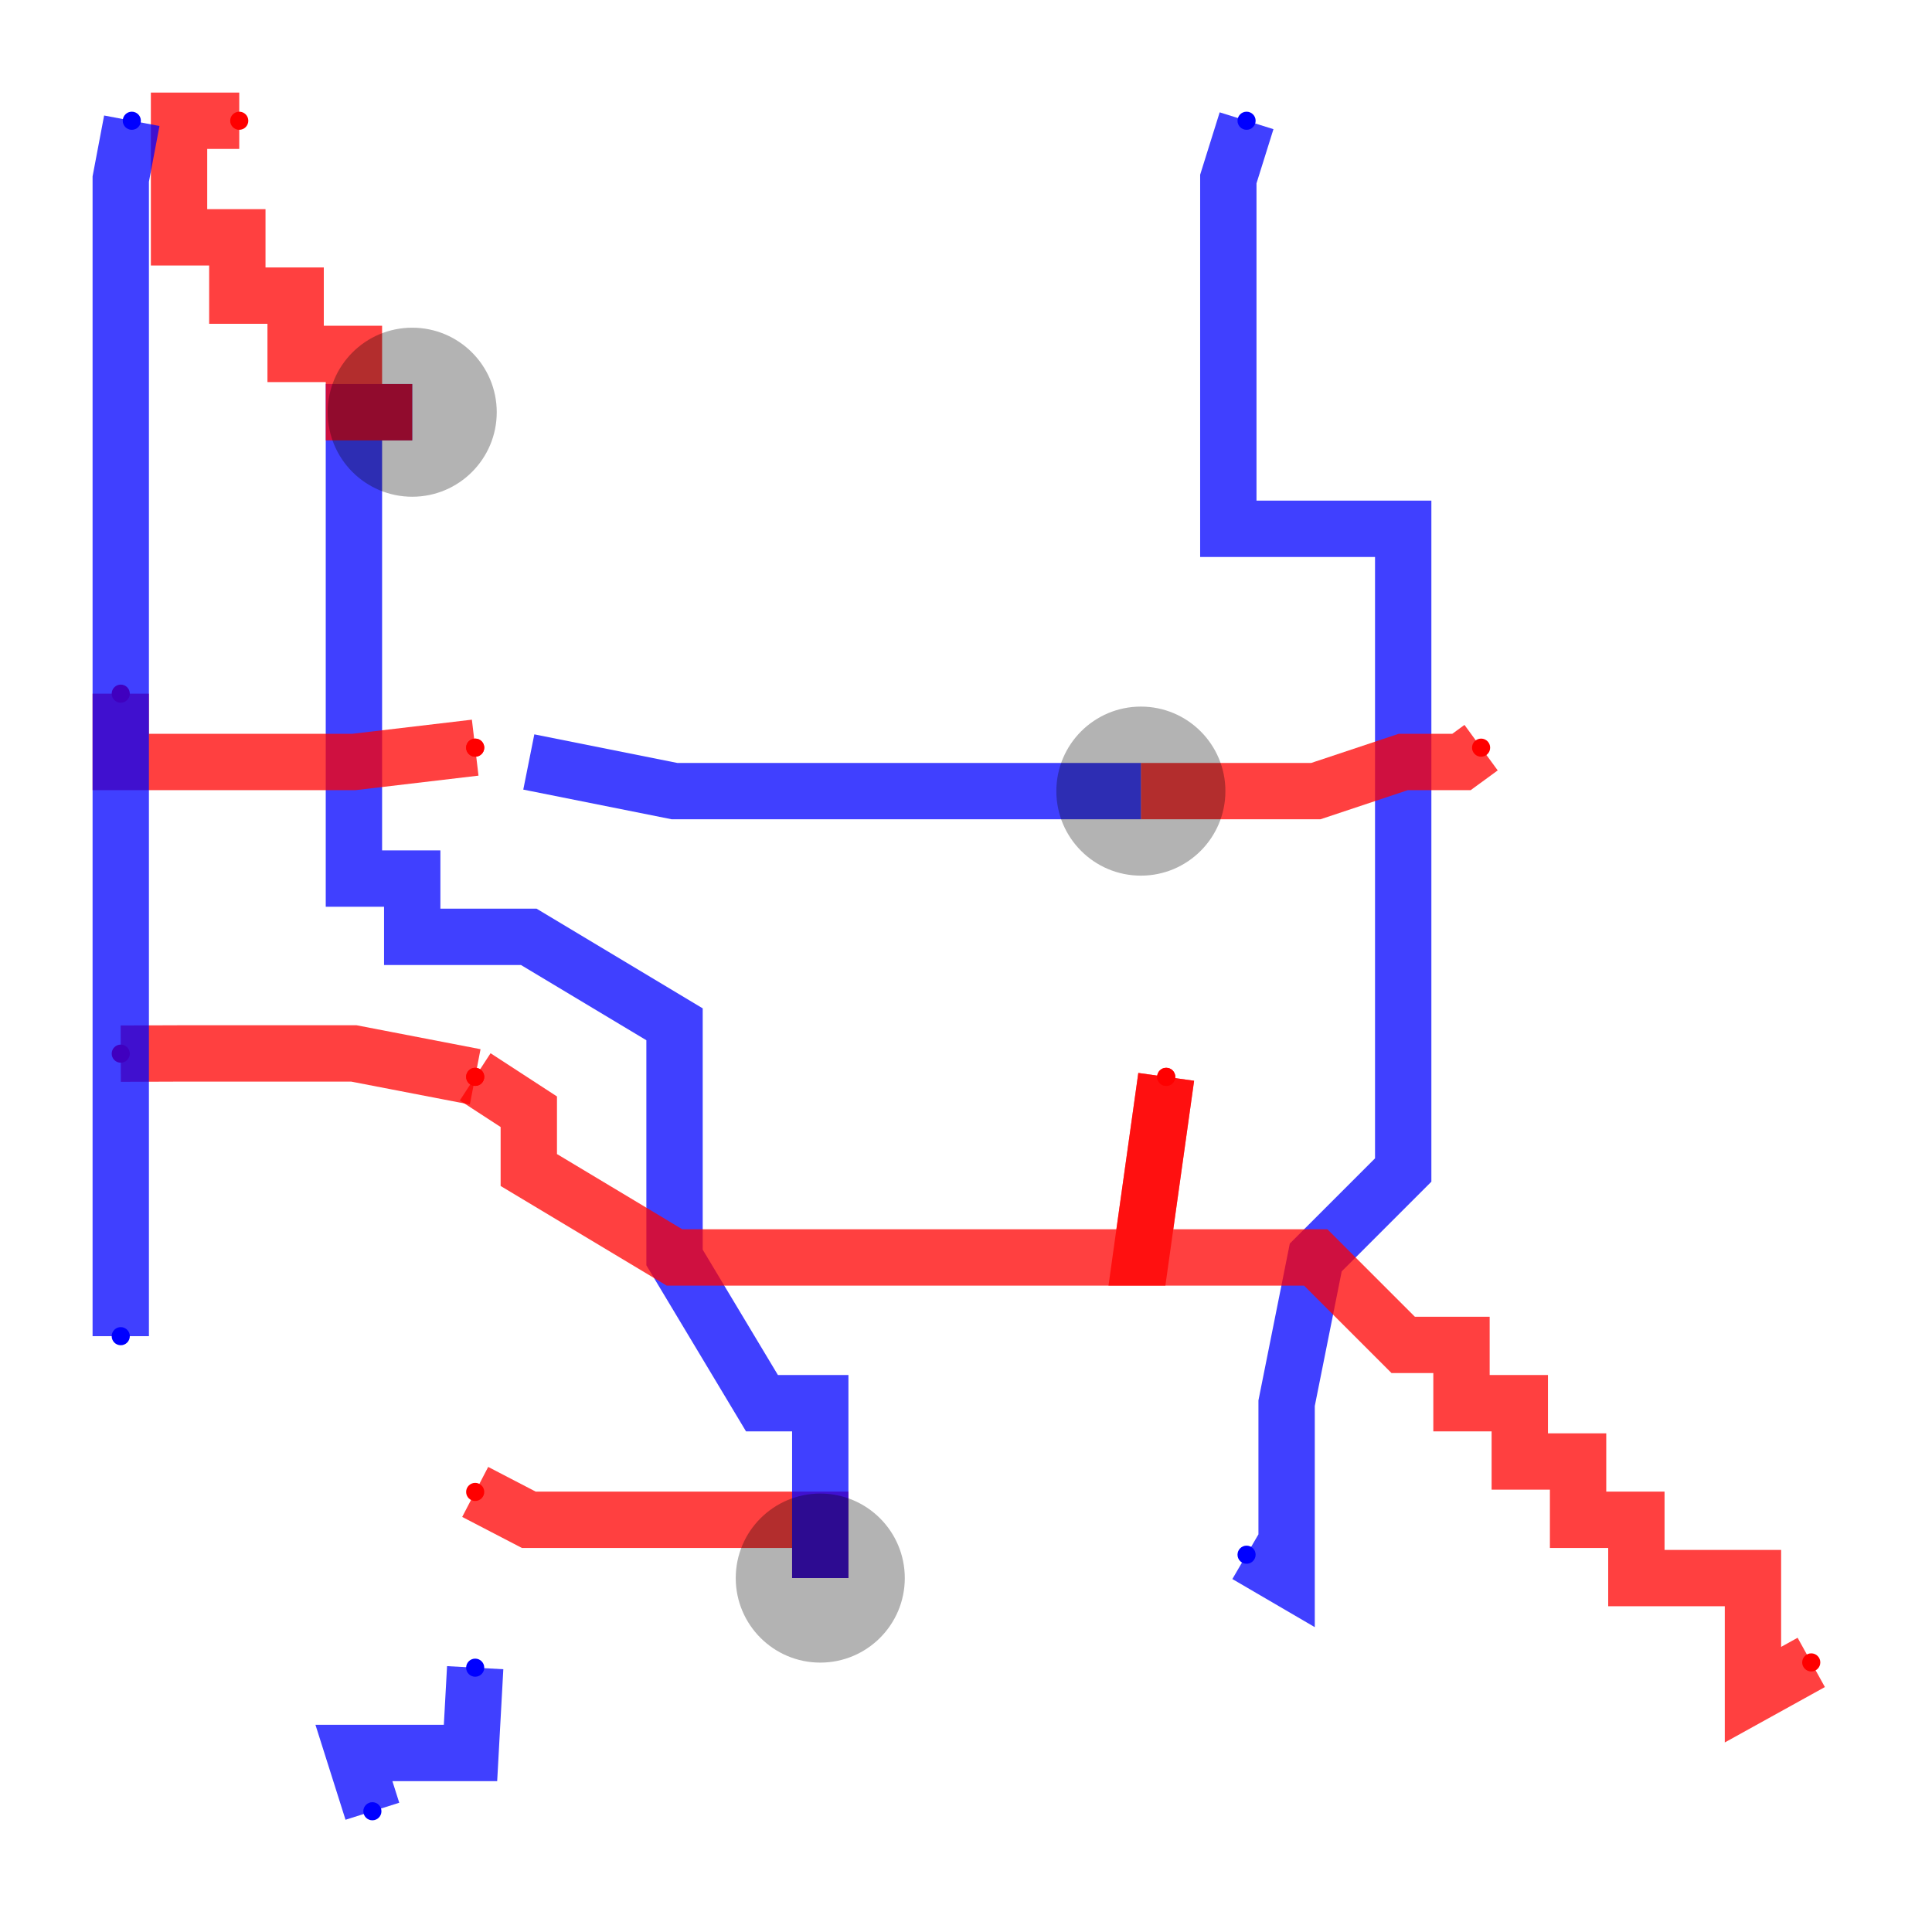
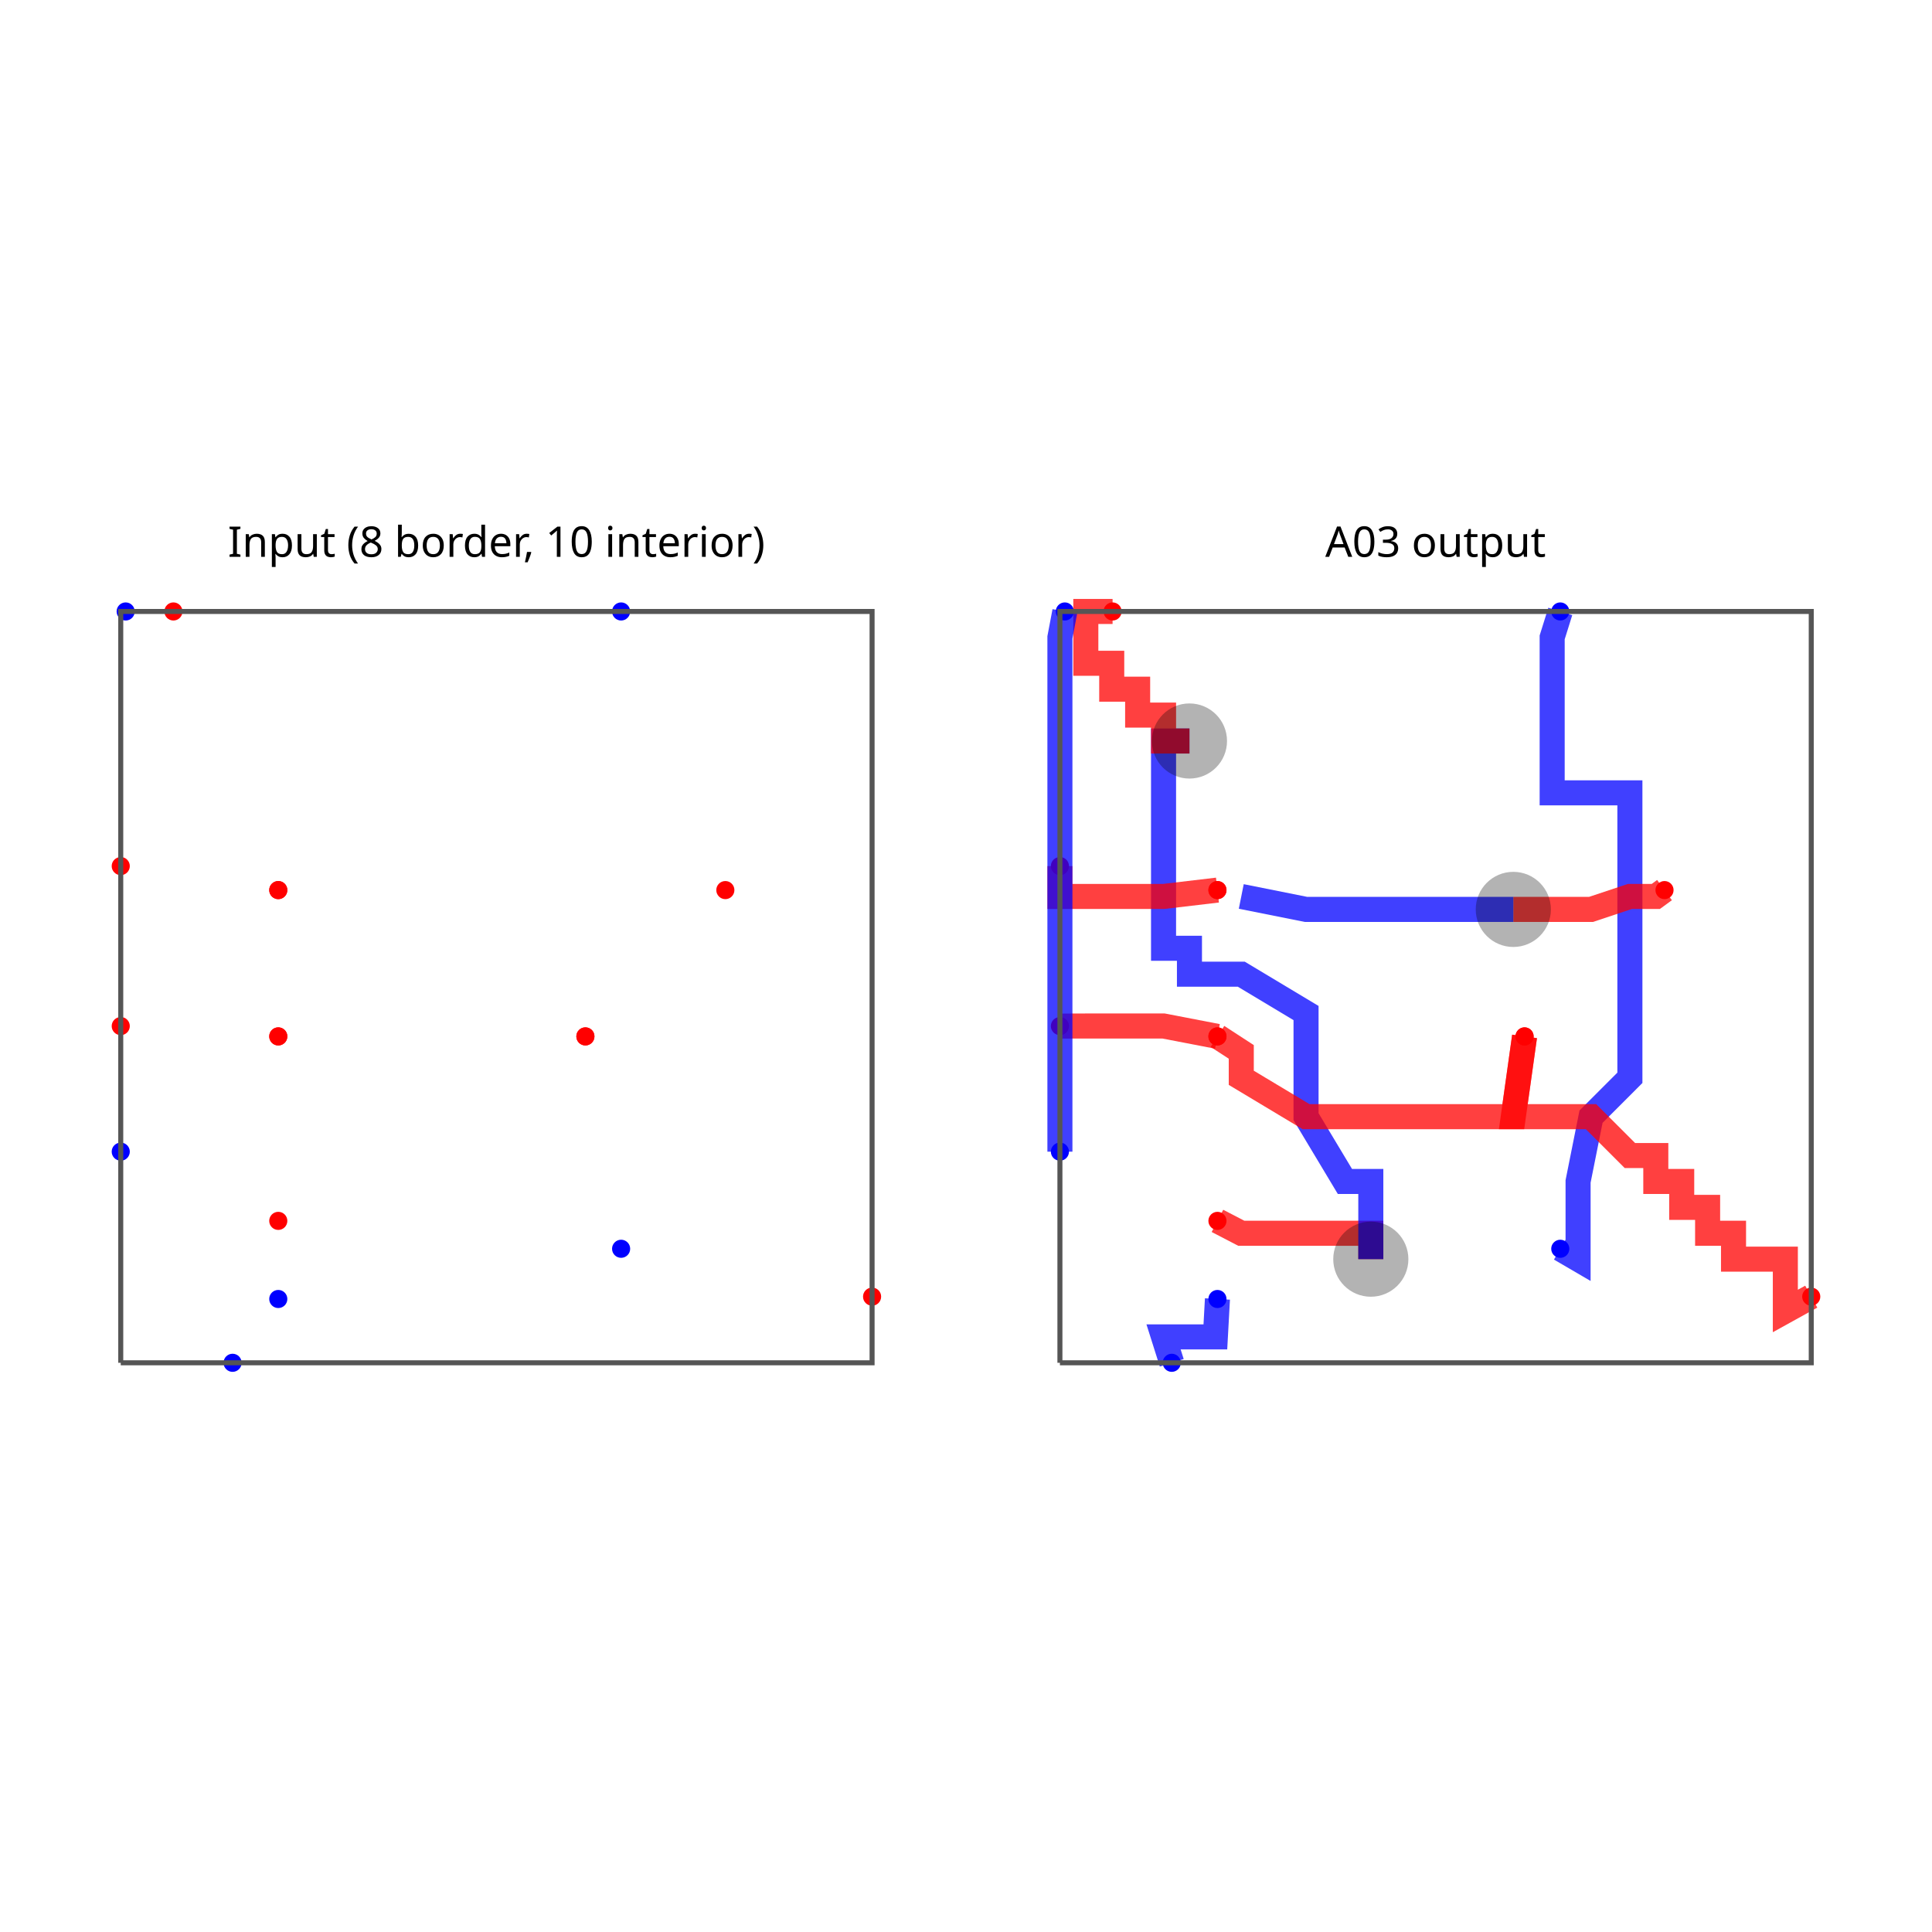
<svg xmlns="http://www.w3.org/2000/svg" width="640" height="640" viewBox="0 0 640 640">
  <rect width="100%" height="100%" fill="white" />
  <g>
-     <circle data-type="point" data-label="source_trace_41_reroute_pcb_trace_168_0" data-x="6" data-y="3.1496000000000066" cx="157.413" cy="494.22" r="3" fill="red" />
+     <circle data-type="point" data-label="source_trace_41_reroute_pcb_trace_168_0" data-x="6" data-y="3.1496000000000066" cx="92.184" cy="404.431" r="3" fill="red" />
  </g>
  <g>
-     <circle data-type="point" data-label="source_trace_41_reroute_pcb_trace_168_0" data-x="5.581287467488449" data-y="5.582922560771195" cx="79.254" cy="40" r="3" fill="red" />
+     <circle data-type="point" data-label="source_trace_41_reroute_pcb_trace_168_0" data-x="5.581287467488449" data-y="5.582922560771195" cx="57.446" cy="202.556" r="3" fill="red" />
  </g>
  <g>
-     <circle data-type="point" data-label="source_trace_40_reroute_pcb_trace_145_0" data-x="6" data-y="3.8862000000000023" cx="157.413" cy="356.722" r="3" fill="red" />
+     <circle data-type="point" data-label="source_trace_40_reroute_pcb_trace_145_0" data-x="6" data-y="3.8862000000000023" cx="92.184" cy="343.321" r="3" fill="red" />
  </g>
  <g>
-     <circle data-type="point" data-label="source_trace_40_reroute_pcb_trace_145_0" data-x="5.371" data-y="3.927376274746766" cx="40" cy="349.035" r="3" fill="red" />
+     <circle data-type="point" data-label="source_trace_40_reroute_pcb_trace_145_0" data-x="5.371" data-y="3.927376274746766" cx="40" cy="339.905" r="3" fill="red" />
  </g>
  <g>
-     <circle data-type="point" data-label="source_trace_39_reroute_pcb_trace_148_0" data-x="6" data-y="4.470400000000012" cx="157.413" cy="247.671" r="3" fill="red" />
+     <circle data-type="point" data-label="source_trace_39_reroute_pcb_trace_148_0" data-x="6" data-y="4.470400000000012" cx="92.184" cy="294.854" r="3" fill="red" />
  </g>
  <g>
-     <circle data-type="point" data-label="source_trace_39_reroute_pcb_trace_148_0" data-x="5.371" data-y="4.566223647778182" cx="40" cy="229.784" r="3" fill="red" />
+     <circle data-type="point" data-label="source_trace_39_reroute_pcb_trace_148_0" data-x="5.371" data-y="4.566223647778182" cx="40" cy="286.904" r="3" fill="red" />
  </g>
  <g>
-     <circle data-type="point" data-label="source_trace_34_reroute_pcb_trace_138_0" data-x="5.371" data-y="3.426" cx="40" cy="442.626" r="3" fill="blue" />
+     <circle data-type="point" data-label="source_trace_34_reroute_pcb_trace_138_0" data-x="5.371" data-y="3.426" cx="40" cy="381.5" r="3" fill="blue" />
  </g>
  <g>
-     <circle data-type="point" data-label="source_trace_34_reroute_pcb_trace_138_0" data-x="5.3906196563055815" data-y="5.582922560771195" cx="43.662" cy="40" r="3" fill="blue" />
+     <circle data-type="point" data-label="source_trace_34_reroute_pcb_trace_138_0" data-x="5.3906196563055815" data-y="5.582922560771195" cx="41.628" cy="202.556" r="3" fill="blue" />
  </g>
  <g>
-     <circle data-type="point" data-label="source_trace_33_reroute_pcb_trace_139_0" data-x="5.81754845023548" data-y="2.5829225607711948" cx="123.356" cy="600" r="3" fill="blue" />
+     <circle data-type="point" data-label="source_trace_33_reroute_pcb_trace_139_0" data-x="5.81754845023548" data-y="2.5829225607711948" cx="77.047" cy="451.444" r="3" fill="blue" />
  </g>
  <g>
-     <circle data-type="point" data-label="source_trace_33_reroute_pcb_trace_139_0" data-x="6" data-y="2.8376999999996144" cx="157.413" cy="552.442" r="3" fill="blue" />
+     <circle data-type="point" data-label="source_trace_33_reroute_pcb_trace_139_0" data-x="6" data-y="2.8376999999996144" cx="92.184" cy="430.307" r="3" fill="blue" />
  </g>
  <g>
-     <circle data-type="point" data-label="pipeline9_preloaded_drc_1" data-x="7.368900000000394" data-y="5.582922560771195" cx="412.941" cy="40" r="3" fill="blue" />
+     <circle data-type="point" data-label="pipeline9_preloaded_drc_1" data-x="7.368900000000394" data-y="5.582922560771195" cx="205.752" cy="202.556" r="3" fill="blue" />
  </g>
  <g>
-     <circle data-type="point" data-label="pipeline9_preloaded_drc_1" data-x="7.368900000000394" data-y="3.0382000000000033" cx="412.941" cy="515.015" r="3" fill="blue" />
+     <circle data-type="point" data-label="pipeline9_preloaded_drc_1" data-x="7.368900000000394" data-y="3.0382000000000033" cx="205.752" cy="413.673" r="3" fill="blue" />
  </g>
  <g>
-     <circle data-type="point" data-label="pipeline9_preloaded_drc_8" data-x="7.785100000000398" data-y="4.470400000000012" cx="490.632" cy="247.671" r="3" fill="red" />
+     <circle data-type="point" data-label="pipeline9_preloaded_drc_8" data-x="7.785100000000398" data-y="4.470400000000012" cx="240.281" cy="294.854" r="3" fill="red" />
  </g>
  <g>
-     <circle data-type="point" data-label="pipeline9_preloaded_drc_8" data-x="6" data-y="4.470400000000012" cx="157.413" cy="247.671" r="3" fill="red" />
+     <circle data-type="point" data-label="pipeline9_preloaded_drc_8" data-x="6" data-y="4.470400000000012" cx="92.184" cy="294.854" r="3" fill="red" />
  </g>
  <g>
-     <circle data-type="point" data-label="pipeline9_preloaded_drc_9" data-x="7.2263000000003785" data-y="3.8862000000000023" cx="386.323" cy="356.722" r="3" fill="red" />
+     <circle data-type="point" data-label="pipeline9_preloaded_drc_9" data-x="7.2263000000003785" data-y="3.8862000000000023" cx="193.921" cy="343.321" r="3" fill="red" />
  </g>
  <g>
-     <circle data-type="point" data-label="pipeline9_preloaded_drc_9" data-x="6" data-y="3.8862000000000023" cx="157.413" cy="356.722" r="3" fill="red" />
+     <circle data-type="point" data-label="pipeline9_preloaded_drc_9" data-x="6" data-y="3.8862000000000023" cx="92.184" cy="343.321" r="3" fill="red" />
  </g>
  <g>
-     <circle data-type="point" data-label="pipeline9_preloaded_drc_10" data-x="8.371" data-y="2.8470682659017834" cx="600" cy="550.693" r="3" fill="red" />
+     <circle data-type="point" data-label="pipeline9_preloaded_drc_10" data-x="8.371" data-y="2.8470682659017834" cx="288.889" cy="429.53" r="3" fill="red" />
  </g>
  <g>
-     <circle data-type="point" data-label="pipeline9_preloaded_drc_10" data-x="7.2263000000003785" data-y="3.8862000000000023" cx="386.323" cy="356.722" r="3" fill="red" />
+     <circle data-type="point" data-label="pipeline9_preloaded_drc_10" data-x="7.2263000000003785" data-y="3.8862000000000023" cx="193.921" cy="343.321" r="3" fill="red" />
  </g>
  <g>
-     <polyline data-points="6,3.1496000000000066 6.0951379310344835,3.1001639400815395 6.198586206896552,3.1001639400815395 6.302034482758621,3.1001639400815395 6.40548275862069,3.1001639400815395 6.508931034482759,3.1001639400815395 6.612379310344828,3.1001639400815395 6.612379310344828,2.996715664219471" data-type="line" data-label="" points="157.413,494.22 175.172,503.448 194.483,503.448 213.793,503.448 233.103,503.448 252.414,503.448 271.724,503.448 271.724,522.759" fill="none" stroke="rgba(255,0,0,0.75)" stroke-width="18.667" />
+     <circle data-type="point" data-label="source_trace_41_reroute_pcb_trace_168_0" data-x="9.75" data-y="3.1496000000000066" cx="403.295" cy="404.431" r="3" fill="red" />
  </g>
  <g>
-     <polyline data-points="6.612379310344828,2.996715664219471 6.612379310344828,3.1001639400815395 6.612379310344828,3.203612215943609 6.612379310344828,3.3070604918056774 6.508931034482759,3.3070604918056774 6.353758620689655,3.56568118146085 6.353758620689655,3.979474284909126 6.0951379310344835,4.134646698702229 5.991689655172414,4.134646698702229 5.888241379310345,4.134646698702229 5.888241379310345,4.238094974564298 5.784793103448276,4.238094974564298 5.784793103448276,4.341543250426367 5.784793103448276,4.444991526288435 5.784793103448276,4.548439802150504 5.784793103448276,4.651888078012574 5.784793103448276,4.755336353874643 5.784793103448276,4.8587846297367125 5.784793103448276,4.962232905598782 5.784793103448276,5.06568118146085 5.888241379310345,5.06568118146085" data-type="line" data-label="" points="271.724,522.759 271.724,503.448 271.724,484.138 271.724,464.828 252.414,464.828 223.448,416.552 223.448,339.31 175.172,310.345 155.862,310.345 136.552,310.345 136.552,291.034 117.241,291.034 117.241,271.724 117.241,252.414 117.241,233.103 117.241,213.793 117.241,194.483 117.241,175.172 117.241,155.862 117.241,136.552 136.552,136.552" fill="none" stroke="rgba(0,0,255,0.75)" stroke-width="18.667" />
+     <circle data-type="point" data-label="source_trace_41_reroute_pcb_trace_168_0" data-x="9.33128746748845" data-y="5.582922560771195" cx="368.557" cy="202.556" r="3" fill="red" />
  </g>
  <g>
-     <polyline data-points="5.888241379310345,5.06568118146085 5.784793103448276,5.06568118146085 5.784793103448276,5.169129457322919 5.681344827586207,5.169129457322919 5.681344827586207,5.272577733184988 5.577896551724138,5.272577733184988 5.577896551724138,5.376026009047056 5.47444827586207,5.376026009047056 5.47444827586207,5.479474284909125 5.47444827586207,5.582922560771195 5.581287467488449,5.582922560771195" data-type="line" data-label="" points="136.552,136.552 117.241,136.552 117.241,117.241 97.931,117.241 97.931,97.931 78.621,97.931 78.621,78.621 59.31,78.621 59.31,59.31 59.31,40 79.254,40" fill="none" stroke="rgba(255,0,0,0.75)" stroke-width="18.667" />
+     <circle data-type="point" data-label="source_trace_40_reroute_pcb_trace_145_0" data-x="9.75" data-y="3.8862000000000023" cx="403.295" cy="343.321" r="3" fill="red" />
  </g>
  <g>
-     <polyline data-points="6,3.8862000000000023 5.784793103448276,3.927750146978091 5.681344827586207,3.927750146978091 5.577896551724138,3.927750146978091 5.47444827586207,3.927750146978091 5.371,3.927376274746766" data-type="line" data-label="" points="157.413,356.722 117.241,348.966 97.931,348.966 78.621,348.966 59.31,348.966 40,349.035" fill="none" stroke="rgba(255,0,0,0.75)" stroke-width="18.667" />
+     <circle data-type="point" data-label="source_trace_40_reroute_pcb_trace_145_0" data-x="9.121" data-y="3.927376274746766" cx="351.111" cy="339.905" r="3" fill="red" />
  </g>
  <g>
-     <polyline data-points="6,4.470400000000012 5.784793103448276,4.444991526288435 5.681344827586207,4.444991526288435 5.577896551724138,4.444991526288435 5.47444827586207,4.444991526288435 5.371,4.444991526288435 5.371,4.566223647778182" data-type="line" data-label="" points="157.413,247.671 117.241,252.414 97.931,252.414 78.621,252.414 59.31,252.414 40,252.414 40,229.784" fill="none" stroke="rgba(255,0,0,0.75)" stroke-width="18.667" />
+     <circle data-type="point" data-label="source_trace_39_reroute_pcb_trace_148_0" data-x="9.75" data-y="4.470400000000012" cx="403.295" cy="294.854" r="3" fill="red" />
  </g>
  <g>
-     <polyline data-points="5.371,3.426 5.371,3.5139570435298157 5.371,3.6174053193918843 5.371,3.7208535952539536 5.371,3.824301871116022 5.371,3.927750146978091 5.371,4.031198422840161 5.371,4.134646698702229 5.371,4.238094974564298 5.371,4.341543250426367 5.371,4.444991526288435 5.371,4.548439802150504 5.371,4.651888078012574 5.371,4.755336353874643 5.371,4.8587846297367125 5.371,4.962232905598782 5.371,5.06568118146085 5.371,5.169129457322919 5.371,5.272577733184988 5.371,5.376026009047056 5.371,5.479474284909125 5.3906196563055815,5.582922560771195" data-type="line" data-label="" points="40,442.626 40,426.207 40,406.897 40,387.586 40,368.276 40,348.966 40,329.655 40,310.345 40,291.034 40,271.724 40,252.414 40,233.103 40,213.793 40,194.483 40,175.172 40,155.862 40,136.552 40,117.241 40,97.931 40,78.621 40,59.31 43.662,40" fill="none" stroke="rgba(0,0,255,0.75)" stroke-width="18.667" />
+     <circle data-type="point" data-label="source_trace_39_reroute_pcb_trace_148_0" data-x="9.121" data-y="4.566223647778182" cx="351.111" cy="286.904" r="3" fill="red" />
  </g>
  <g>
-     <polyline data-points="5.81754845023548,2.5829225607711948 5.784793103448276,2.686370836633264 5.888241379310345,2.686370836633264 5.991689655172414,2.686370836633264 6,2.8376999999996144" data-type="line" data-label="" points="123.356,600 117.241,580.69 136.552,580.69 155.862,580.69 157.413,552.442" fill="none" stroke="rgba(0,0,255,0.75)" stroke-width="18.667" />
+     <circle data-type="point" data-label="source_trace_34_reroute_pcb_trace_138_0" data-x="9.121" data-y="3.426" cx="351.111" cy="381.5" r="3" fill="blue" />
  </g>
  <g>
-     <polyline data-points="7.368900000000394,5.582922560771195 7.33651724137931,5.479474284909125 7.33651724137931,5.376026009047056 7.33651724137931,5.272577733184988 7.33651724137931,5.169129457322919 7.33651724137931,5.06568118146085 7.33651724137931,4.962232905598782 7.33651724137931,4.8587846297367125 7.439965517241379,4.8587846297367125 7.543413793103449,4.8587846297367125 7.646862068965517,4.8587846297367125 7.646862068965517,4.755336353874643 7.646862068965517,4.651888078012574 7.646862068965517,4.548439802150504 7.646862068965517,4.444991526288435 7.646862068965517,4.341543250426367 7.646862068965517,4.238094974564298 7.646862068965517,4.134646698702229 7.646862068965517,4.031198422840161 7.646862068965517,3.927750146978091 7.646862068965517,3.824301871116022 7.646862068965517,3.7208535952539536 7.491689655172413,3.56568118146085 7.439965517241379,3.3070604918056774 7.439965517241379,3.203612215943609 7.439965517241379,3.1001639400815395 7.439965517241379,2.996715664219471 7.368900000000394,3.0382000000000033" data-type="line" data-label="" points="412.941,40 406.897,59.31 406.897,78.621 406.897,97.931 406.897,117.241 406.897,136.552 406.897,155.862 406.897,175.172 426.207,175.172 445.517,175.172 464.828,175.172 464.828,194.483 464.828,213.793 464.828,233.103 464.828,252.414 464.828,271.724 464.828,291.034 464.828,310.345 464.828,329.655 464.828,348.966 464.828,368.276 464.828,387.586 435.862,416.552 426.207,464.828 426.207,484.138 426.207,503.448 426.207,522.759 412.941,515.015" fill="none" stroke="rgba(0,0,255,0.75)" stroke-width="18.667" />
+     <circle data-type="point" data-label="source_trace_34_reroute_pcb_trace_138_0" data-x="9.140619656305581" data-y="5.582922560771195" cx="352.739" cy="202.556" r="3" fill="blue" />
  </g>
  <g>
-     <polyline data-points="7.785100000000398,4.470400000000012 7.750310344827587,4.444991526288435 7.646862068965517,4.444991526288435 7.491689655172413,4.393267388357401 7.181344827586207,4.393267388357401" data-type="line" data-label="" points="490.632,247.671 484.138,252.414 464.828,252.414 435.862,262.069 377.931,262.069" fill="none" stroke="rgba(255,0,0,0.75)" stroke-width="18.667" />
+     <circle data-type="point" data-label="source_trace_33_reroute_pcb_trace_139_0" data-x="9.567548450235481" data-y="2.5829225607711948" cx="388.158" cy="451.444" r="3" fill="blue" />
  </g>
  <g>
-     <polyline data-points="7.181344827586207,4.393267388357401 6.767551724137932,4.393267388357401 6.353758620689655,4.393267388357401 6.0951379310344835,4.444991526288435" data-type="line" data-label="" points="377.931,262.069 300.69,262.069 223.448,262.069 175.172,252.414" fill="none" stroke="rgba(0,0,255,0.75)" stroke-width="18.667" />
+     <circle data-type="point" data-label="source_trace_33_reroute_pcb_trace_139_0" data-x="9.75" data-y="2.8376999999996144" cx="403.295" cy="430.307" r="3" fill="blue" />
  </g>
  <g>
-     <polyline data-points="7.2263000000003785,3.8862000000000023 7.181344827586207,3.56568118146085 6.767551724137932,3.56568118146085 6.353758620689655,3.56568118146085 6.0951379310344835,3.7208535952539536 6.0951379310344835,3.824301871116022 6,3.8862000000000023" data-type="line" data-label="" points="386.323,356.722 377.931,416.552 300.69,416.552 223.448,416.552 175.172,387.586 175.172,368.276 157.413,356.722" fill="none" stroke="rgba(255,0,0,0.75)" stroke-width="18.667" />
+     <circle data-type="point" data-label="pipeline9_preloaded_drc_1" data-x="11.118900000000394" data-y="5.582922560771195" cx="516.863" cy="202.556" r="3" fill="blue" />
  </g>
  <g>
-     <polyline data-points="8.371,2.8470682659017834 8.267551724137931,2.7898191124953327 8.267551724137931,2.893267388357401 8.267551724137931,2.996715664219471 8.164103448275863,2.996715664219471 8.060655172413792,2.996715664219471 8.060655172413792,3.1001639400815395 7.957206896551723,3.1001639400815395 7.957206896551723,3.203612215943609 7.853758620689655,3.203612215943609 7.853758620689655,3.3070604918056774 7.750310344827587,3.3070604918056774 7.750310344827587,3.410508767667746 7.646862068965517,3.410508767667746 7.491689655172413,3.56568118146085 7.181344827586207,3.56568118146085 7.2263000000003785,3.8862000000000023" data-type="line" data-label="" points="600,550.693 580.69,561.379 580.69,542.069 580.69,522.759 561.379,522.759 542.069,522.759 542.069,503.448 522.759,503.448 522.759,484.138 503.448,484.138 503.448,464.828 484.138,464.828 484.138,445.517 464.828,445.517 435.862,416.552 377.931,416.552 386.323,356.722" fill="none" stroke="rgba(255,0,0,0.75)" stroke-width="18.667" />
+     <circle data-type="point" data-label="pipeline9_preloaded_drc_1" data-x="11.118900000000394" data-y="3.0382000000000033" cx="516.863" cy="413.673" r="3" fill="blue" />
  </g>
  <g>
-     <rect data-type="rect" data-label="" data-x="6.871" data-y="4.082922560771195" x="40" y="40" width="560" height="560" fill="none" stroke="gray" stroke-width="0.005" />
+     <circle data-type="point" data-label="pipeline9_preloaded_drc_8" data-x="11.535100000000398" data-y="4.470400000000012" cx="551.392" cy="294.854" r="3" fill="red" />
  </g>
-   <circle data-type="circle" data-label="" data-x="6.612379310344828" data-y="2.996715664219471" cx="271.724" cy="522.759" r="28" fill="rgba(0,0,0,0.3)" stroke="black" stroke-width="0.005" />
-   <circle data-type="circle" data-label="" data-x="5.888241379310345" data-y="5.06568118146085" cx="136.552" cy="136.552" r="28" fill="rgba(0,0,0,0.3)" stroke="black" stroke-width="0.005" />
-   <circle data-type="circle" data-label="" data-x="7.181344827586207" data-y="4.393267388357401" cx="377.931" cy="262.069" r="28" fill="rgba(0,0,0,0.3)" stroke="black" stroke-width="0.005" />
+   <g>
+     <circle data-type="point" data-label="pipeline9_preloaded_drc_8" data-x="9.75" data-y="4.470400000000012" cx="403.295" cy="294.854" r="3" fill="red" />
+   </g>
+   <g>
+     <circle data-type="point" data-label="pipeline9_preloaded_drc_9" data-x="10.976300000000379" data-y="3.8862000000000023" cx="505.032" cy="343.321" r="3" fill="red" />
+   </g>
+   <g>
+     <circle data-type="point" data-label="pipeline9_preloaded_drc_9" data-x="9.75" data-y="3.8862000000000023" cx="403.295" cy="343.321" r="3" fill="red" />
+   </g>
+   <g>
+     <circle data-type="point" data-label="pipeline9_preloaded_drc_10" data-x="12.121" data-y="2.8470682659017834" cx="600" cy="429.53" r="3" fill="red" />
+   </g>
+   <g>
+     <circle data-type="point" data-label="pipeline9_preloaded_drc_10" data-x="10.976300000000379" data-y="3.8862000000000023" cx="505.032" cy="343.321" r="3" fill="red" />
+   </g>
+   <g>
+     <polyline data-points="5.371,2.5829225607711948 8.371,2.5829225607711948 8.371,5.582922560771195 5.371,5.582922560771195 5.371,2.5829225607711948" data-type="line" data-label="" points="40,451.444 288.889,451.444 288.889,202.556 40,202.556 40,451.444" fill="none" stroke="#555" stroke-width="1.659" />
+   </g>
+   <g>
+     <polyline data-points="9.75,3.1496000000000066 9.845137931034483,3.1001639400815395 9.948586206896552,3.1001639400815395 10.052034482758621,3.1001639400815395 10.155482758620689,3.1001639400815395 10.25893103448276,3.1001639400815395 10.362379310344828,3.1001639400815395 10.362379310344828,2.996715664219471" data-type="line" data-label="" points="403.295,404.431 411.188,408.533 419.77,408.533 428.352,408.533 436.935,408.533 445.517,408.533 454.1,408.533 454.1,417.115" fill="none" stroke="rgba(255,0,0,0.75)" stroke-width="8.296" />
+   </g>
+   <g>
+     <polyline data-points="10.362379310344828,2.996715664219471 10.362379310344828,3.1001639400815395 10.362379310344828,3.203612215943609 10.362379310344828,3.3070604918056774 10.25893103448276,3.3070604918056774 10.103758620689655,3.56568118146085 10.103758620689655,3.979474284909126 9.845137931034483,4.134646698702229 9.741689655172415,4.134646698702229 9.638241379310344,4.134646698702229 9.638241379310344,4.238094974564298 9.534793103448276,4.238094974564298 9.534793103448276,4.341543250426367 9.534793103448276,4.444991526288435 9.534793103448276,4.548439802150504 9.534793103448276,4.651888078012574 9.534793103448276,4.755336353874643 9.534793103448276,4.8587846297367125 9.534793103448276,4.962232905598782 9.534793103448276,5.06568118146085 9.638241379310344,5.06568118146085" data-type="line" data-label="" points="454.1,417.115 454.1,408.533 454.1,399.95 454.1,391.368 445.517,391.368 432.644,369.912 432.644,335.582 411.188,322.709 402.605,322.709 394.023,322.709 394.023,314.126 385.441,314.126 385.441,305.544 385.441,296.962 385.441,288.379 385.441,279.797 385.441,271.215 385.441,262.632 385.441,254.05 385.441,245.467 394.023,245.467" fill="none" stroke="rgba(0,0,255,0.75)" stroke-width="8.296" />
+   </g>
+   <g>
+     <polyline data-points="9.638241379310344,5.06568118146085 9.534793103448276,5.06568118146085 9.534793103448276,5.169129457322919 9.431344827586207,5.169129457322919 9.431344827586207,5.272577733184988 9.327896551724137,5.272577733184988 9.327896551724137,5.376026009047056 9.22444827586207,5.376026009047056 9.22444827586207,5.479474284909125 9.22444827586207,5.582922560771195 9.33128746748845,5.582922560771195" data-type="line" data-label="" points="394.023,245.467 385.441,245.467 385.441,236.885 376.858,236.885 376.858,228.303 368.276,228.303 368.276,219.72 359.693,219.72 359.693,211.138 359.693,202.556 368.557,202.556" fill="none" stroke="rgba(255,0,0,0.75)" stroke-width="8.296" />
+   </g>
+   <g>
+     <polyline data-points="9.75,3.8862000000000023 9.534793103448276,3.927750146978091 9.431344827586207,3.927750146978091 9.327896551724137,3.927750146978091 9.22444827586207,3.927750146978091 9.121,3.927376274746766" data-type="line" data-label="" points="403.295,343.321 385.441,339.874 376.858,339.874 368.276,339.874 359.693,339.874 351.111,339.905" fill="none" stroke="rgba(255,0,0,0.75)" stroke-width="8.296" />
+   </g>
+   <g>
+     <polyline data-points="9.75,4.470400000000012 9.534793103448276,4.444991526288435 9.431344827586207,4.444991526288435 9.327896551724137,4.444991526288435 9.22444827586207,4.444991526288435 9.121,4.444991526288435 9.121,4.566223647778182" data-type="line" data-label="" points="403.295,294.854 385.441,296.962 376.858,296.962 368.276,296.962 359.693,296.962 351.111,296.962 351.111,286.904" fill="none" stroke="rgba(255,0,0,0.75)" stroke-width="8.296" />
+   </g>
+   <g>
+     <polyline data-points="9.121,3.426 9.121,3.5139570435298157 9.121,3.6174053193918843 9.121,3.7208535952539536 9.121,3.824301871116022 9.121,3.927750146978091 9.121,4.031198422840161 9.121,4.134646698702229 9.121,4.238094974564298 9.121,4.341543250426367 9.121,4.444991526288435 9.121,4.548439802150504 9.121,4.651888078012574 9.121,4.755336353874643 9.121,4.8587846297367125 9.121,4.962232905598782 9.121,5.06568118146085 9.121,5.169129457322919 9.121,5.272577733184988 9.121,5.376026009047056 9.121,5.479474284909125 9.140619656305581,5.582922560771195" data-type="line" data-label="" points="351.111,381.5 351.111,374.203 351.111,365.621 351.111,357.038 351.111,348.456 351.111,339.874 351.111,331.291 351.111,322.709 351.111,314.126 351.111,305.544 351.111,296.962 351.111,288.379 351.111,279.797 351.111,271.215 351.111,262.632 351.111,254.05 351.111,245.467 351.111,236.885 351.111,228.303 351.111,219.72 351.111,211.138 352.739,202.556" fill="none" stroke="rgba(0,0,255,0.75)" stroke-width="8.296" />
+   </g>
+   <g>
+     <polyline data-points="9.567548450235481,2.5829225607711948 9.534793103448276,2.686370836633264 9.638241379310344,2.686370836633264 9.741689655172415,2.686370836633264 9.75,2.8376999999996144" data-type="line" data-label="" points="388.158,451.444 385.441,442.862 394.023,442.862 402.605,442.862 403.295,430.307" fill="none" stroke="rgba(0,0,255,0.75)" stroke-width="8.296" />
+   </g>
+   <g>
+     <polyline data-points="11.118900000000394,5.582922560771195 11.08651724137931,5.479474284909125 11.08651724137931,5.376026009047056 11.08651724137931,5.272577733184988 11.08651724137931,5.169129457322919 11.08651724137931,5.06568118146085 11.08651724137931,4.962232905598782 11.08651724137931,4.8587846297367125 11.18996551724138,4.8587846297367125 11.293413793103449,4.8587846297367125 11.396862068965518,4.8587846297367125 11.396862068965518,4.755336353874643 11.396862068965518,4.651888078012574 11.396862068965518,4.548439802150504 11.396862068965518,4.444991526288435 11.396862068965518,4.341543250426367 11.396862068965518,4.238094974564298 11.396862068965518,4.134646698702229 11.396862068965518,4.031198422840161 11.396862068965518,3.927750146978091 11.396862068965518,3.824301871116022 11.396862068965518,3.7208535952539536 11.241689655172413,3.56568118146085 11.18996551724138,3.3070604918056774 11.18996551724138,3.203612215943609 11.18996551724138,3.1001639400815395 11.18996551724138,2.996715664219471 11.118900000000394,3.0382000000000033" data-type="line" data-label="" points="516.863,202.556 514.176,211.138 514.176,219.72 514.176,228.303 514.176,236.885 514.176,245.467 514.176,254.05 514.176,262.632 522.759,262.632 531.341,262.632 539.923,262.632 539.923,271.215 539.923,279.797 539.923,288.379 539.923,296.962 539.923,305.544 539.923,314.126 539.923,322.709 539.923,331.291 539.923,339.874 539.923,348.456 539.923,357.038 527.05,369.912 522.759,391.368 522.759,399.95 522.759,408.533 522.759,417.115 516.863,413.673" fill="none" stroke="rgba(0,0,255,0.75)" stroke-width="8.296" />
+   </g>
+   <g>
+     <polyline data-points="11.535100000000398,4.470400000000012 11.500310344827586,4.444991526288435 11.396862068965518,4.444991526288435 11.241689655172413,4.393267388357401 10.931344827586207,4.393267388357401" data-type="line" data-label="" points="551.392,294.854 548.506,296.962 539.923,296.962 527.05,301.253 501.303,301.253" fill="none" stroke="rgba(255,0,0,0.75)" stroke-width="8.296" />
+   </g>
+   <g>
+     <polyline data-points="10.931344827586207,4.393267388357401 10.517551724137931,4.393267388357401 10.103758620689655,4.393267388357401 9.845137931034483,4.444991526288435" data-type="line" data-label="" points="501.303,301.253 466.973,301.253 432.644,301.253 411.188,296.962" fill="none" stroke="rgba(0,0,255,0.75)" stroke-width="8.296" />
+   </g>
+   <g>
+     <polyline data-points="10.976300000000379,3.8862000000000023 10.931344827586207,3.56568118146085 10.517551724137931,3.56568118146085 10.103758620689655,3.56568118146085 9.845137931034483,3.7208535952539536 9.845137931034483,3.824301871116022 9.75,3.8862000000000023" data-type="line" data-label="" points="505.032,343.321 501.303,369.912 466.973,369.912 432.644,369.912 411.188,357.038 411.188,348.456 403.295,343.321" fill="none" stroke="rgba(255,0,0,0.75)" stroke-width="8.296" />
+   </g>
+   <g>
+     <polyline data-points="12.121,2.8470682659017834 12.017551724137931,2.7898191124953327 12.017551724137931,2.893267388357401 12.017551724137931,2.996715664219471 11.914103448275863,2.996715664219471 11.810655172413792,2.996715664219471 11.810655172413792,3.1001639400815395 11.707206896551723,3.1001639400815395 11.707206896551723,3.203612215943609 11.603758620689655,3.203612215943609 11.603758620689655,3.3070604918056774 11.500310344827586,3.3070604918056774 11.500310344827586,3.410508767667746 11.396862068965518,3.410508767667746 11.241689655172413,3.56568118146085 10.931344827586207,3.56568118146085 10.976300000000379,3.8862000000000023" data-type="line" data-label="" points="600,429.53 591.418,434.28 591.418,425.697 591.418,417.115 582.835,417.115 574.253,417.115 574.253,408.533 565.67,408.533 565.67,399.95 557.088,399.95 557.088,391.368 548.506,391.368 548.506,382.785 539.923,382.785 527.05,369.912 501.303,369.912 505.032,343.321" fill="none" stroke="rgba(255,0,0,0.75)" stroke-width="8.296" />
+   </g>
+   <g>
+     <polyline data-points="9.121,2.5829225607711948 12.121,2.5829225607711948 12.121,5.582922560771195 9.121,5.582922560771195 9.121,2.5829225607711948" data-type="line" data-label="" points="351.111,451.444 600,451.444 600,202.556 351.111,202.556 351.111,451.444" fill="none" stroke="#555" stroke-width="1.659" />
+   </g>
+   <g>
+     <rect data-type="rect" data-label="" data-x="10.621" data-y="4.082922560771195" x="351.111" y="202.556" width="248.889" height="248.889" fill="none" stroke="gray" stroke-width="0.012" />
+   </g>
+   <circle data-type="circle" data-label="" data-x="10.362379310344828" data-y="2.996715664219471" cx="454.1" cy="417.115" r="12.444" fill="rgba(0,0,0,0.3)" stroke="black" stroke-width="0.012" />
+   <circle data-type="circle" data-label="" data-x="9.638241379310344" data-y="5.06568118146085" cx="394.023" cy="245.467" r="12.444" fill="rgba(0,0,0,0.3)" stroke="black" stroke-width="0.012" />
+   <circle data-type="circle" data-label="" data-x="10.931344827586207" data-y="4.393267388357401" cx="501.303" cy="301.253" r="12.444" fill="rgba(0,0,0,0.3)" stroke="black" stroke-width="0.012" />
+   <text data-type="text" data-label="Input (8 border, 10 interior)" data-x="6.871" data-y="5.751672560771195" x="164.444" y="188.556" fill="black" font-size="14" font-family="sans-serif" text-anchor="middle" dominant-baseline="text-after-edge">Input (8 border, 10 interior)</text>
+   <text data-type="text" data-label="A03 output" data-x="10.621" data-y="5.751672560771195" x="475.556" y="188.556" fill="black" font-size="14" font-family="sans-serif" text-anchor="middle" dominant-baseline="text-after-edge">A03 output</text>
  <g id="crosshair" style="display: none">
    <line id="crosshair-h" y1="0" y2="640" stroke="#666" stroke-width="0.5" />
    <line id="crosshair-v" x1="0" x2="640" stroke="#666" stroke-width="0.5" />
    <text id="coordinates" font-family="monospace" font-size="12" fill="#666" />
  </g>
</svg>
